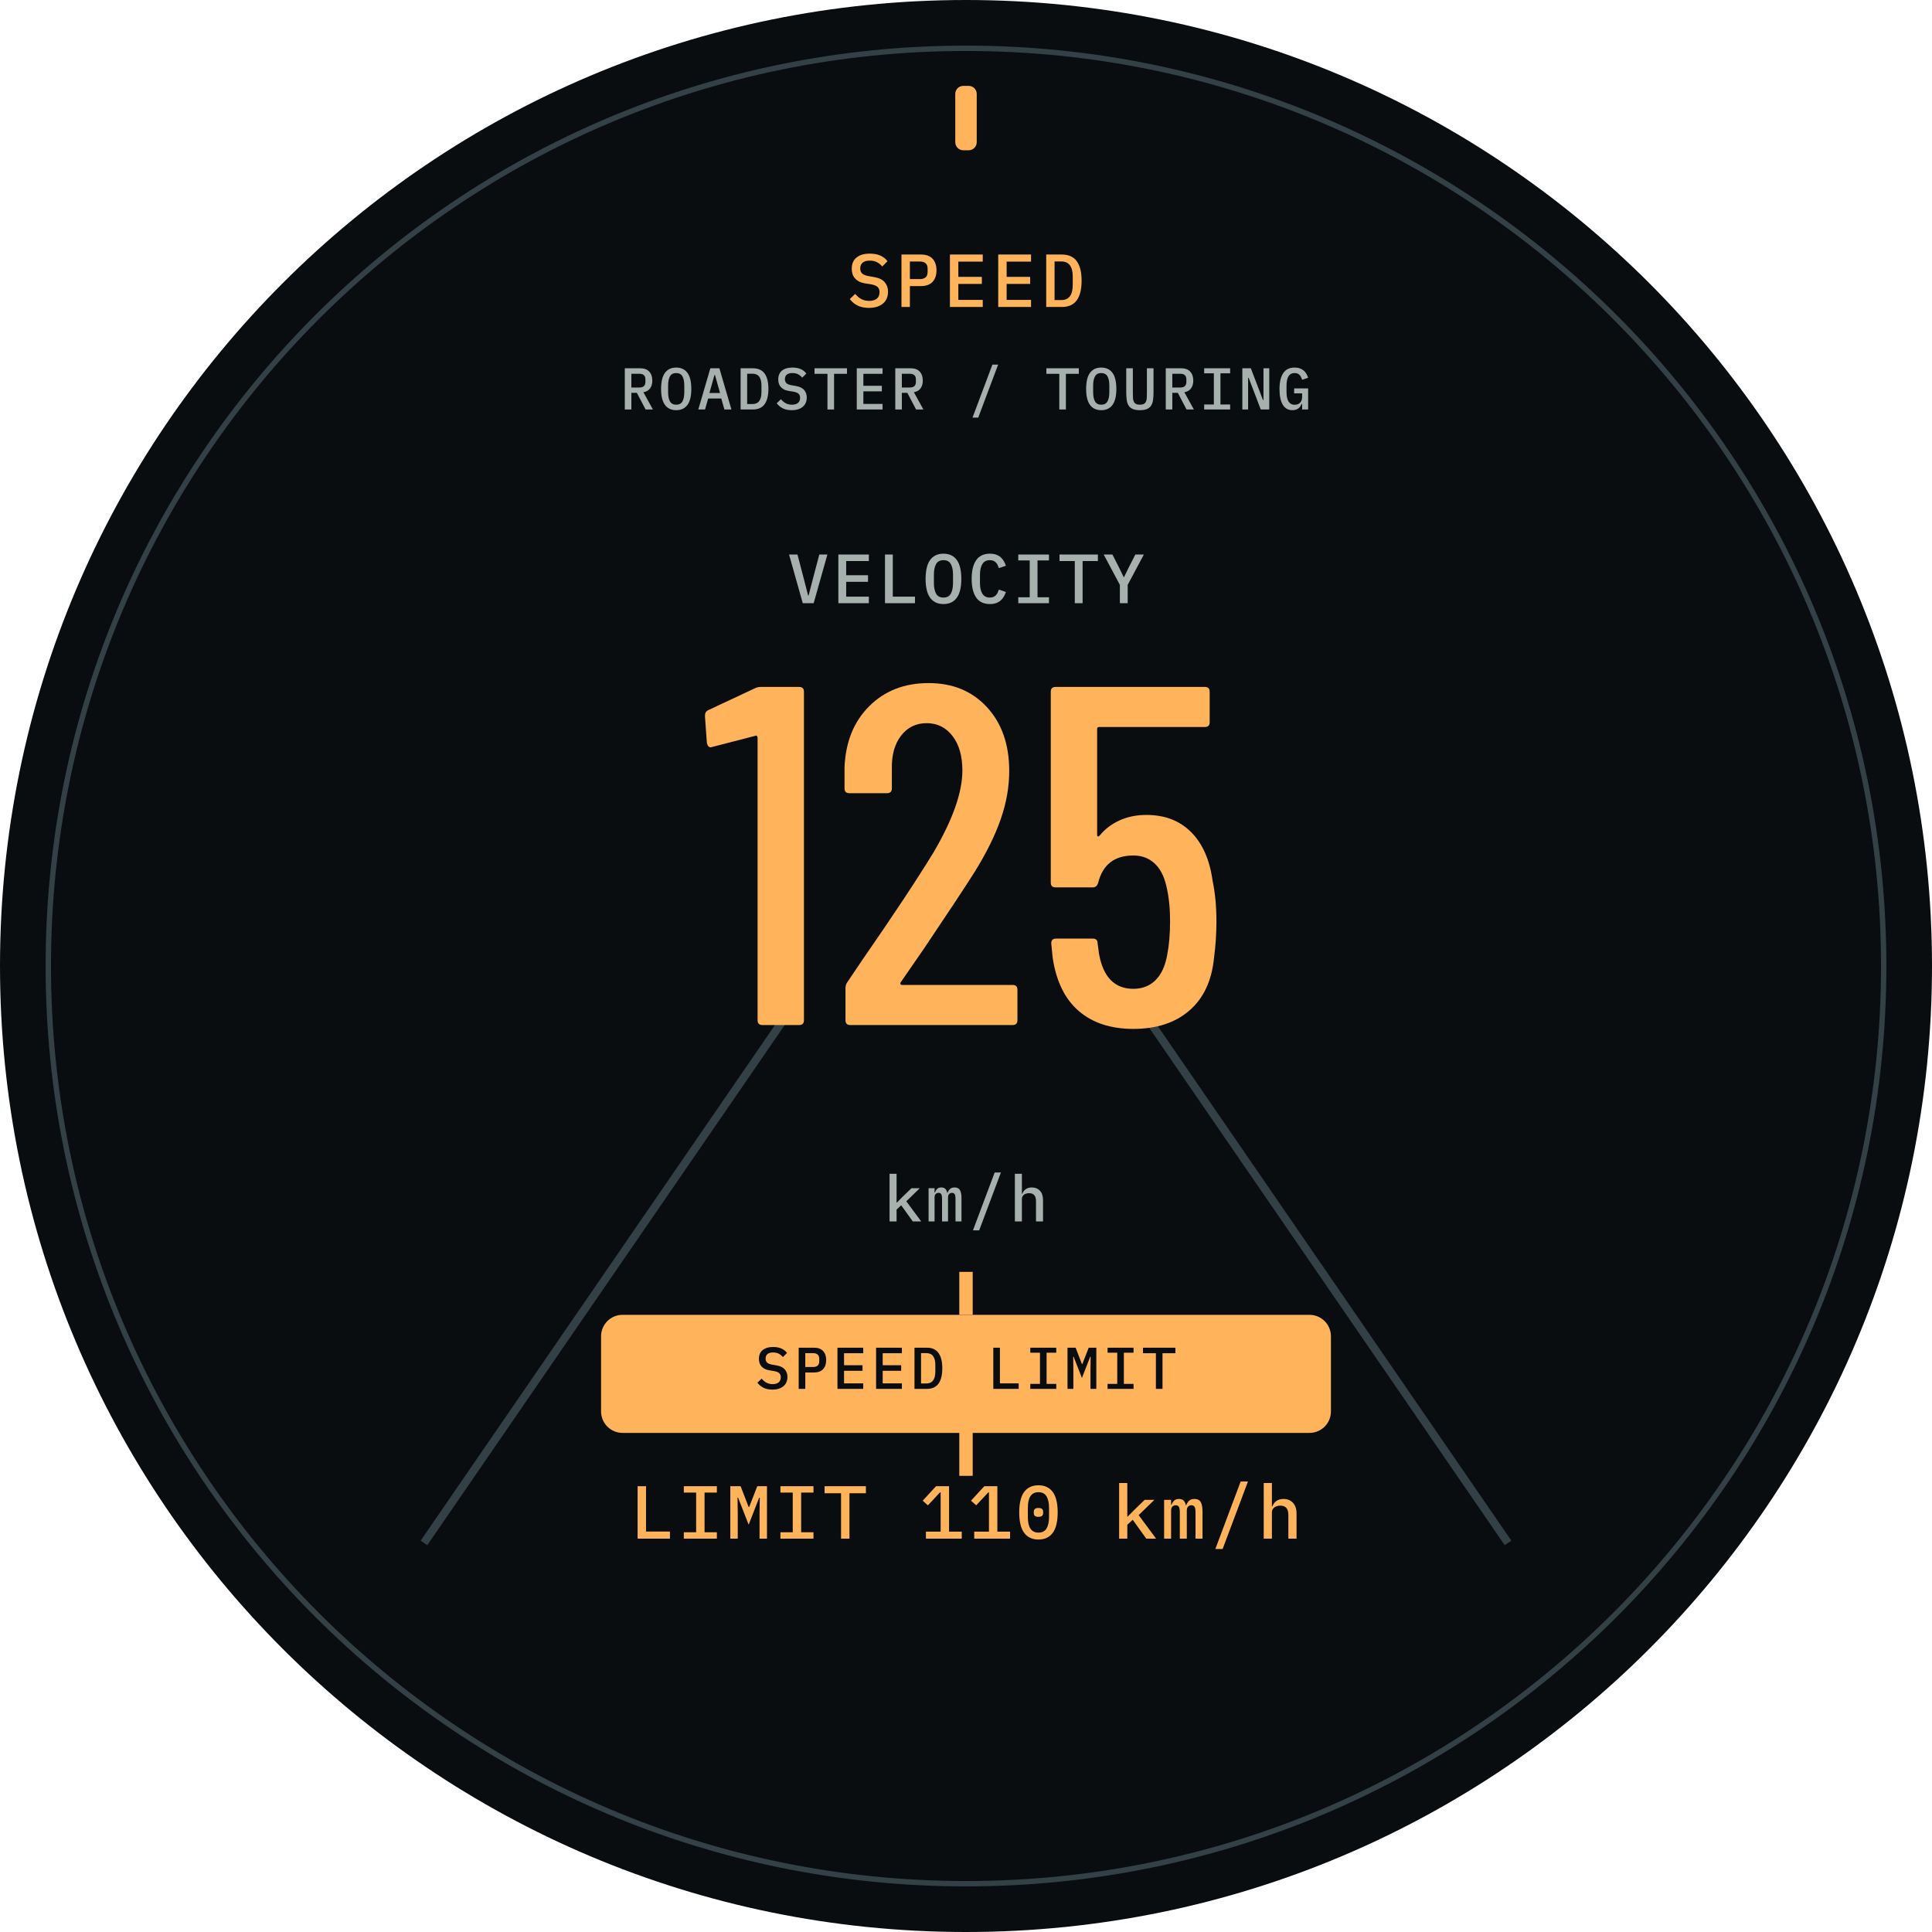
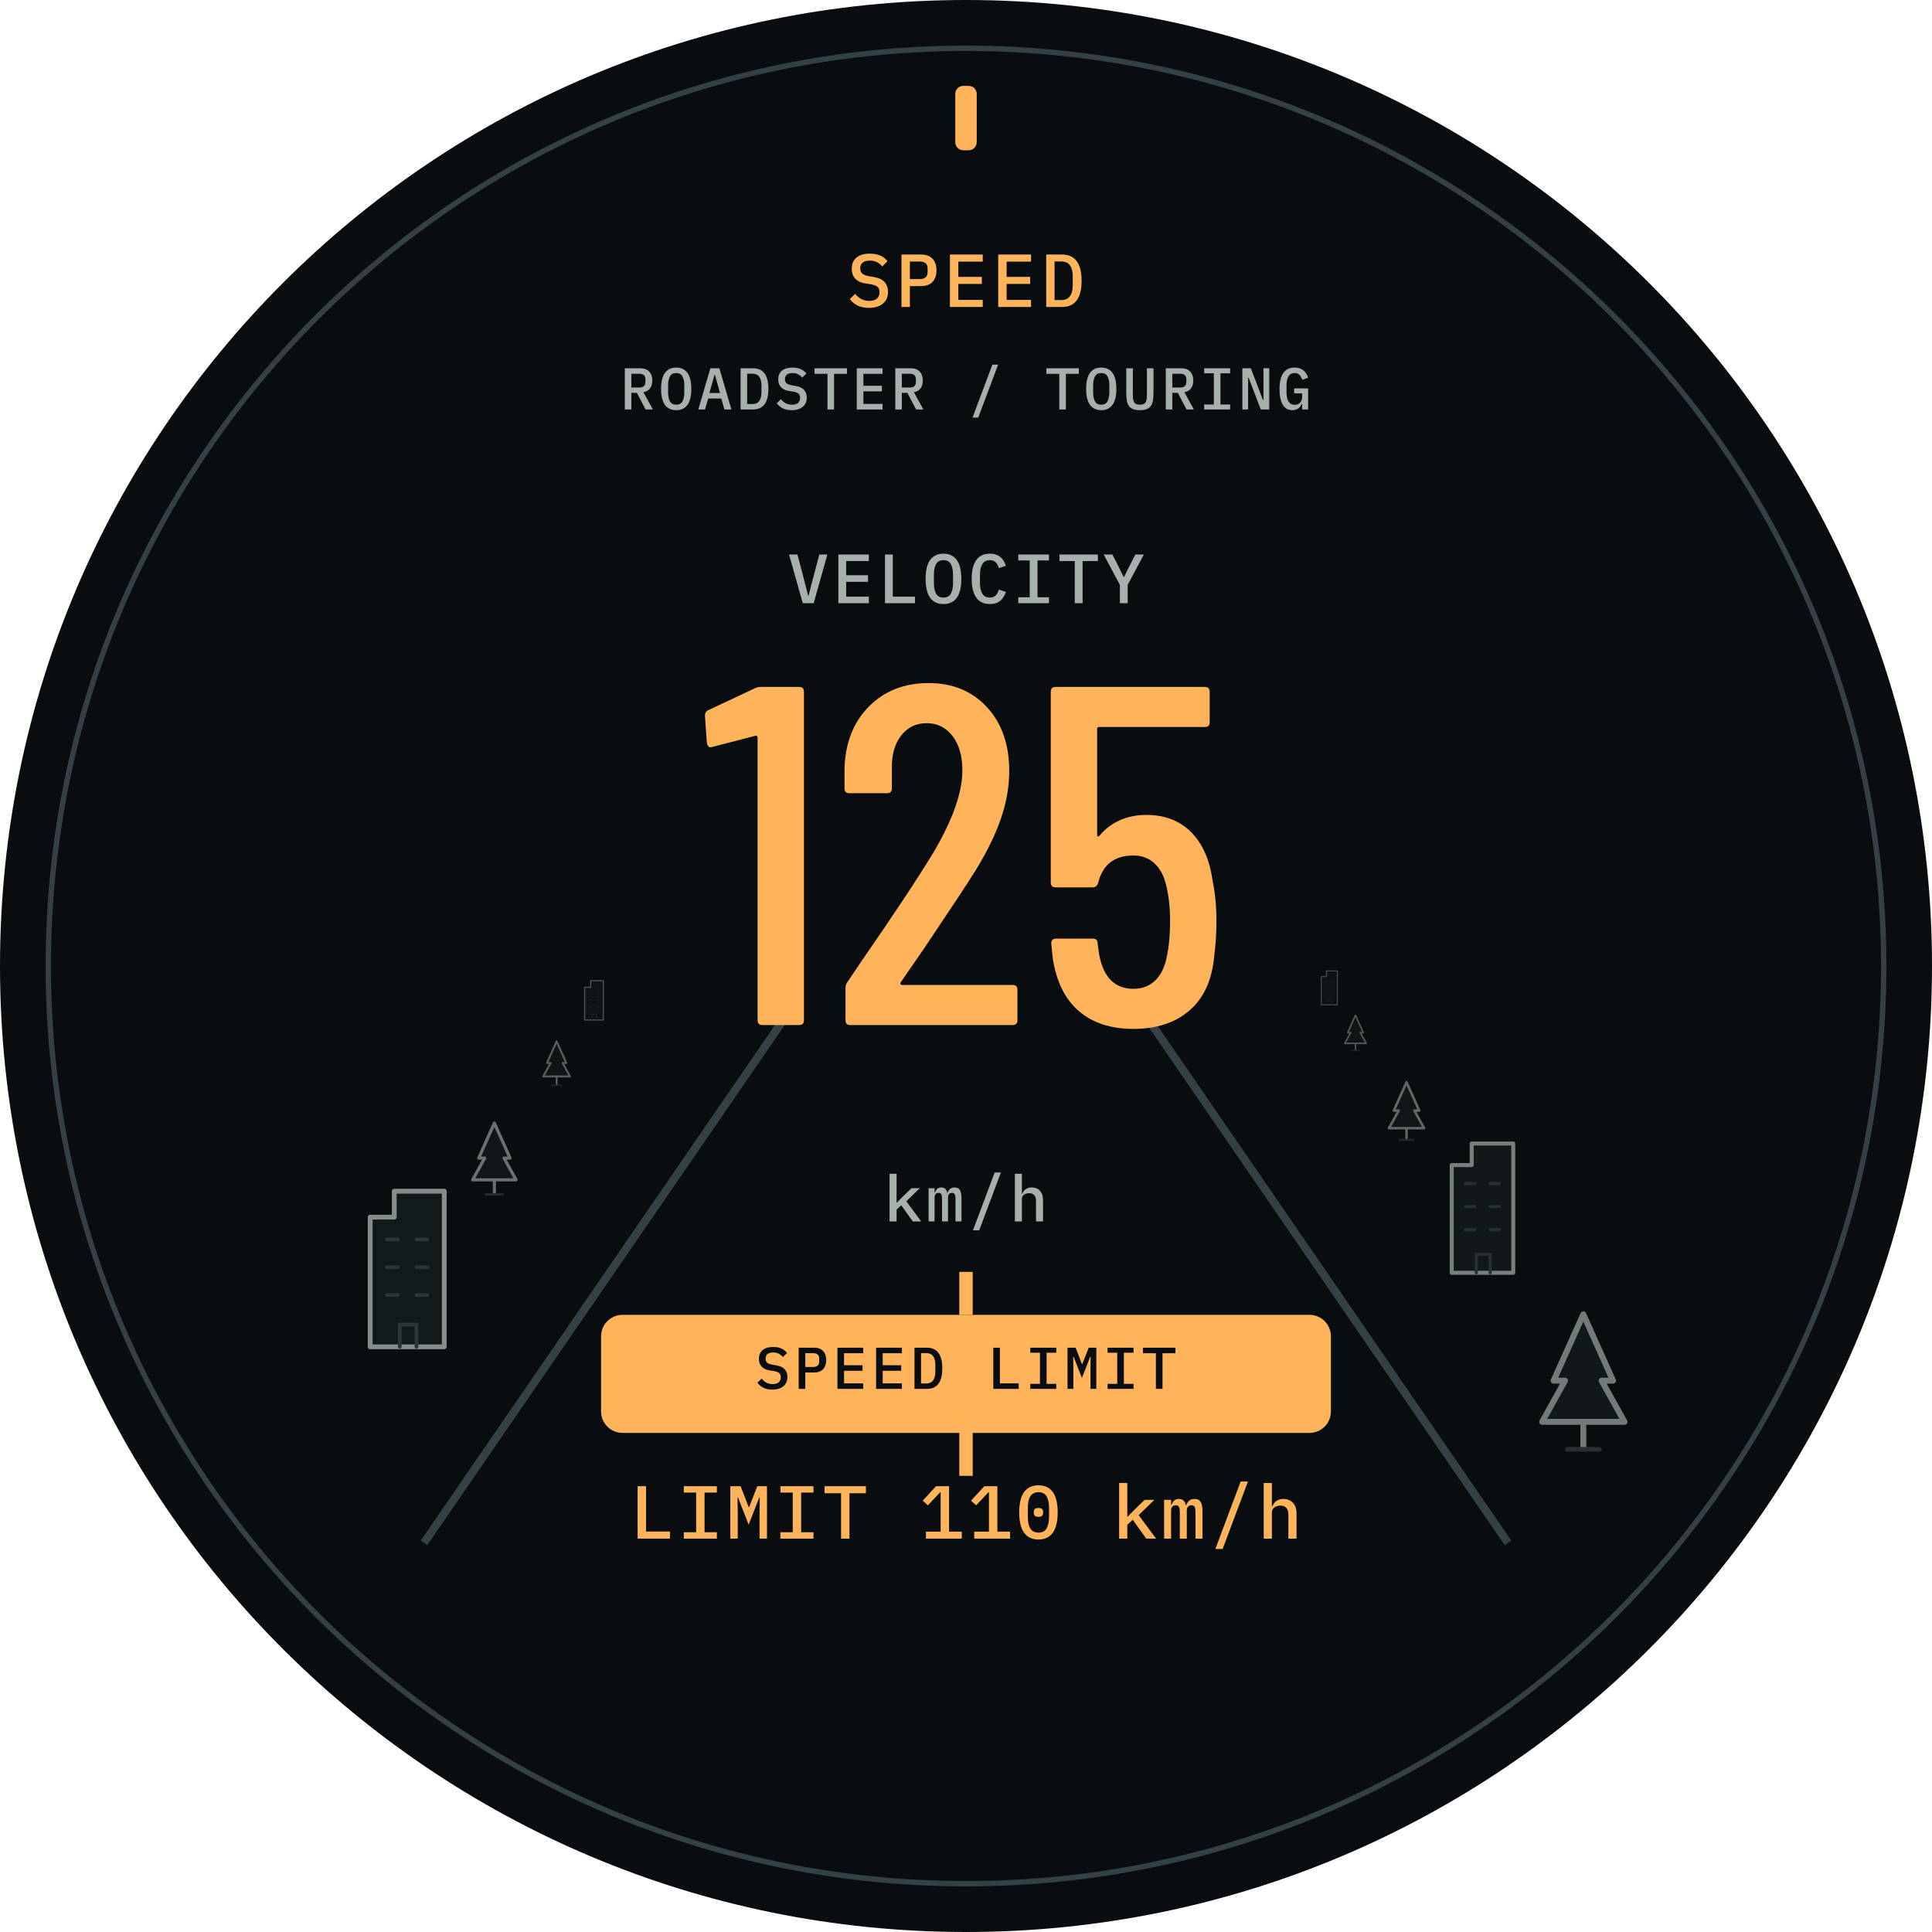
<svg xmlns="http://www.w3.org/2000/svg" width="720" height="720" viewBox="0 0 720 720" role="group" aria-label="车速 / 巡航">
  <defs>
    <clipPath id="round">
      <circle cx="360" cy="360" r="360" />
    </clipPath>
  </defs>
  <g clip-path="url(#round)">
    <circle cx="360" cy="360" r="360" fill="#090D0F" />
    <circle cx="360" cy="360" r="342" fill="none" stroke="#334046" stroke-width="2" />
    <rect x="356" y="32" width="8" height="24" rx="3" fill="#FFB35B" />
    <g aria-label="SPEED" fill="#FFB35B">
      <path d="M323.832 114.736Q321.284 114.736 319.548 113.84Q317.812 112.944 316.692 111.46L318.708 109.528Q319.828 110.872 321.088 111.502Q322.348 112.132 323.944 112.132Q325.792 112.132 326.786 111.292Q327.78 110.452 327.78 108.884Q327.78 107.624 327.052 106.938Q326.324 106.252 324.56 105.944L322.432 105.608Q321.032 105.384 320.08 104.866Q319.128 104.348 318.54 103.634Q317.952 102.92 317.686 102.038Q317.42 101.156 317.42 100.176Q317.42 97.404 319.212 95.962Q321.004 94.52 324.14 94.52Q326.464 94.52 328.102 95.262Q329.74 96.004 330.748 97.348L328.788 99.308Q327.976 98.328 326.87 97.726Q325.764 97.124 324.14 97.124Q322.404 97.124 321.494 97.866Q320.584 98.608 320.584 100.036Q320.584 101.24 321.298 101.926Q322.012 102.612 323.832 102.92L325.904 103.284Q328.536 103.76 329.74 105.202Q330.944 106.644 330.944 108.716Q330.944 110.06 330.482 111.18Q330.02 112.3 329.11 113.084Q328.2 113.868 326.87 114.302Q325.54 114.736 323.832 114.736Z" />
      <path d="M335.952 114.4V94.856H343.26Q346.06 94.856 347.53 96.424Q349.0 97.992 349.0 100.736Q349.0 103.48 347.53 105.048Q346.06 106.616 343.26 106.616H339.088V114.4ZM339.088 104.012H342.784Q345.696 104.012 345.696 101.324V100.12Q345.696 97.46 342.784 97.46H339.088Z" />
      <path d="M354.008 114.4V94.856H366.244V97.488H357.144V103.172H365.908V105.804H357.144V111.768H366.244V114.4Z" />
      <path d="M372.008 114.4V94.856H384.244V97.488H375.144V103.172H383.908V105.804H375.144V111.768H384.244V114.4Z" />
      <path d="M389.896 94.856H395.72Q399.472 94.856 401.278 97.348Q403.084 99.84 403.084 104.628Q403.084 109.416 401.278 111.908Q399.472 114.4 395.72 114.4H389.896ZM395.524 111.824Q397.68 111.824 398.73 110.382Q399.78 108.94 399.78 106.252V103.004Q399.78 100.316 398.73 98.874Q397.68 97.432 395.524 97.432H393.004V111.824Z" />
    </g>
    <g aria-label="ROADSTER / TOURING" fill="#A6B0AD">
      <path d="M235.29 152.6H232.848V137.244H238.59Q240.79 137.244 241.945 138.476Q243.1 139.708 243.1 141.864Q243.1 143.624 242.242 144.768Q241.384 145.912 239.778 146.176L243.32 152.6H240.592L237.336 146.396H235.29ZM238.238 144.416Q240.526 144.416 240.526 142.326V141.38Q240.526 139.29 238.238 139.29H235.29V144.416Z" />
      <path d="M252.0 152.864Q250.548 152.864 249.481 152.325Q248.414 151.786 247.721 150.774Q247.028 149.762 246.698 148.288Q246.368 146.814 246.368 144.922Q246.368 143.052 246.698 141.567Q247.028 140.082 247.721 139.07Q248.414 138.058 249.481 137.519Q250.548 136.98 252.0 136.98Q253.452 136.98 254.519 137.519Q255.586 138.058 256.279 139.07Q256.972 140.082 257.302 141.567Q257.632 143.052 257.632 144.922Q257.632 146.814 257.302 148.288Q256.972 149.762 256.279 150.774Q255.586 151.786 254.519 152.325Q253.452 152.864 252.0 152.864ZM252.0 150.818Q253.65 150.818 254.332 149.575Q255.014 148.332 255.014 146.198V143.624Q255.014 141.512 254.332 140.269Q253.65 139.026 252.0 139.026Q250.35 139.026 249.668 140.269Q248.986 141.512 248.986 143.624V146.22Q248.986 148.332 249.668 149.575Q250.35 150.818 252.0 150.818Z" />
      <path d="M269.964 152.6 268.798 148.508H263.914L262.748 152.6H260.24L264.728 137.244H268.094L272.582 152.6ZM266.444 139.73H266.268L264.376 146.462H268.336Z" />
      <path d="M276.004 137.244H280.58Q283.528 137.244 284.947 139.202Q286.366 141.16 286.366 144.922Q286.366 148.684 284.947 150.642Q283.528 152.6 280.58 152.6H276.004ZM280.426 150.576Q282.12 150.576 282.945 149.443Q283.77 148.31 283.77 146.198V143.646Q283.77 141.534 282.945 140.401Q282.12 139.268 280.426 139.268H278.446V150.576Z" />
      <path d="M295.068 152.864Q293.066 152.864 291.702 152.16Q290.338 151.456 289.458 150.29L291.042 148.772Q291.922 149.828 292.912 150.323Q293.902 150.818 295.156 150.818Q296.608 150.818 297.389 150.158Q298.17 149.498 298.17 148.266Q298.17 147.276 297.598 146.737Q297.026 146.198 295.64 145.956L293.968 145.692Q292.868 145.516 292.12 145.109Q291.372 144.702 290.91 144.141Q290.448 143.58 290.239 142.887Q290.03 142.194 290.03 141.424Q290.03 139.246 291.438 138.113Q292.846 136.98 295.31 136.98Q297.136 136.98 298.423 137.563Q299.71 138.146 300.502 139.202L298.962 140.742Q298.324 139.972 297.455 139.499Q296.586 139.026 295.31 139.026Q293.946 139.026 293.231 139.609Q292.516 140.192 292.516 141.314Q292.516 142.26 293.077 142.799Q293.638 143.338 295.068 143.58L296.696 143.866Q298.764 144.24 299.71 145.373Q300.656 146.506 300.656 148.134Q300.656 149.19 300.293 150.07Q299.93 150.95 299.215 151.566Q298.5 152.182 297.455 152.523Q296.41 152.864 295.068 152.864Z" />
      <path d="M310.832 139.312V152.6H308.368V139.312H303.55V137.244H315.65V139.312Z" />
      <path d="M319.292 152.6V137.244H328.906V139.312H321.756V143.778H328.642V145.846H321.756V150.532H328.906V152.6Z" />
      <path d="M336.09 152.6H333.648V137.244H339.39Q341.59 137.244 342.745 138.476Q343.9 139.708 343.9 141.864Q343.9 143.624 343.042 144.768Q342.184 145.912 340.578 146.176L344.12 152.6H341.392L338.136 146.396H336.09ZM339.038 144.416Q341.326 144.416 341.326 142.326V141.38Q341.326 139.29 339.038 139.29H336.09V144.416Z" />
      <path d="M362.426 155.636 369.84 135.88H371.974L364.56 155.636Z" />
      <path d="M397.232 139.312V152.6H394.768V139.312H389.95V137.244H402.05V139.312Z" />
      <path d="M410.4 152.864Q408.948 152.864 407.881 152.325Q406.814 151.786 406.121 150.774Q405.428 149.762 405.098 148.288Q404.768 146.814 404.768 144.922Q404.768 143.052 405.098 141.567Q405.428 140.082 406.121 139.07Q406.814 138.058 407.881 137.519Q408.948 136.98 410.4 136.98Q411.852 136.98 412.919 137.519Q413.986 138.058 414.679 139.07Q415.372 140.082 415.702 141.567Q416.032 143.052 416.032 144.922Q416.032 146.814 415.702 148.288Q415.372 149.762 414.679 150.774Q413.986 151.786 412.919 152.325Q411.852 152.864 410.4 152.864ZM410.4 150.818Q412.05 150.818 412.732 149.575Q413.414 148.332 413.414 146.198V143.624Q413.414 141.512 412.732 140.269Q412.05 139.026 410.4 139.026Q408.75 139.026 408.068 140.269Q407.386 141.512 407.386 143.624V146.22Q407.386 148.332 408.068 149.575Q408.75 150.818 410.4 150.818Z" />
      <path d="M422.182 137.244V146.682Q422.182 147.628 422.237 148.398Q422.292 149.168 422.556 149.707Q422.82 150.246 423.348 150.532Q423.876 150.818 424.8 150.818Q425.724 150.818 426.252 150.532Q426.78 150.246 427.044 149.707Q427.308 149.168 427.363 148.398Q427.418 147.628 427.418 146.682V137.244H429.882V146.242Q429.882 147.892 429.695 149.135Q429.508 150.378 428.958 151.203Q428.408 152.028 427.407 152.446Q426.406 152.864 424.8 152.864Q423.194 152.864 422.193 152.446Q421.192 152.028 420.642 151.203Q420.092 150.378 419.905 149.135Q419.718 147.892 419.718 146.242V137.244Z" />
      <path d="M436.89 152.6H434.448V137.244H440.19Q442.39 137.244 443.545 138.476Q444.7 139.708 444.7 141.864Q444.7 143.624 443.842 144.768Q442.984 145.912 441.378 146.176L444.92 152.6H442.192L438.936 146.396H436.89ZM439.838 144.416Q442.126 144.416 442.126 142.326V141.38Q442.126 139.29 439.838 139.29H436.89V144.416Z" />
      <path d="M448.76 152.6V150.73H452.368V139.114H448.76V137.244H458.44V139.114H454.832V150.73H458.44V152.6Z" />
      <path d="M465.338 140.786H465.14V152.6H462.984V137.244H466.152L470.662 149.058H470.86V137.244H473.016V152.6H469.848Z" />
      <path d="M485.26 150.488H485.106Q484.908 150.95 484.633 151.379Q484.358 151.808 483.951 152.138Q483.544 152.468 482.972 152.666Q482.4 152.864 481.652 152.864Q479.254 152.864 478.044 150.818Q476.834 148.772 476.834 145.032Q476.834 141.116 478.22 139.048Q479.606 136.98 482.466 136.98Q483.588 136.98 484.435 137.288Q485.282 137.596 485.876 138.113Q486.47 138.63 486.866 139.323Q487.262 140.016 487.504 140.786L485.282 141.534Q485.106 141.028 484.886 140.577Q484.666 140.126 484.347 139.774Q484.028 139.422 483.577 139.224Q483.126 139.026 482.488 139.026Q480.882 139.026 480.167 140.269Q479.452 141.512 479.452 143.624V146.066Q479.452 147.122 479.606 148.002Q479.76 148.882 480.123 149.509Q480.486 150.136 481.069 150.488Q481.652 150.84 482.488 150.84Q483.83 150.84 484.545 150.037Q485.26 149.234 485.26 147.98V146.594H482.29V144.746H487.504V152.6H485.26Z" />
+     </g>
+     <g class="roadside-scene" data-road-speed="125" data-road-frequency="1.157" data-road-state="moving" aria-hidden="true" pointer-events="none">
+       <defs>
+         <clipPath id="roadside-clip">
+           <circle cx="360" cy="360" r="330" />
+         </clipPath>
+       </defs>
+       <g clip-path="url(#roadside-clip)">
+         <g class="roadside-object" data-road-side="-1" data-road-slot="0" data-road-kind="tree" transform="translate(226.00 372.00) scale(0.14)" opacity="0.000">
+           <path d="M0 0V-12M-18-12H18L8-30H13L0-59L-13-30H-8Z" fill="#151C1F" stroke="#A6B0AD" stroke-width="2.6" stroke-linejoin="round" />
+           <path d="M-7 0H7" fill="none" stroke="#334046" stroke-width="2" stroke-linecap="round" />
+         </g>
+         <g class="roadside-object" data-road-side="-1" data-road-slot="1" data-road-kind="building" transform="translate(221.36 380.12) scale(0.1744)" opacity="0.424">
+           <path d="M-20 0V-70H-7V-84H20V0Z" fill="#151C1F" stroke="#A6B0AD" stroke-width="2.6" stroke-linejoin="round" />
+           <path d="M-11-58H-5M5-58H11M-11-43H-5M5-43H11M-11-28H-5M5-28H11M-4 0V-12H5V0" fill="none" stroke="#334046" stroke-width="2" stroke-linecap="round" />
+         </g>
+         <g class="roadside-object" data-road-side="-1" data-road-slot="2" data-road-kind="tree" transform="translate(207.44 404.48) scale(0.2776)" opacity="0.496">
+           <path d="M0 0V-12M-18-12H18L8-30H13L0-59L-13-30H-8Z" fill="#151C1F" stroke="#A6B0AD" stroke-width="2.6" stroke-linejoin="round" />
+           <path d="M-7 0H7" fill="none" stroke="#334046" stroke-width="2" stroke-linecap="round" />
+         </g>
+         <g class="roadside-object" data-road-side="-1" data-road-slot="3" data-road-kind="tree" transform="translate(184.24 445.08) scale(0.4496)" opacity="0.616">
+           <path d="M0 0V-12M-18-12H18L8-30H13L0-59L-13-30H-8Z" fill="#151C1F" stroke="#A6B0AD" stroke-width="2.6" stroke-linejoin="round" />
+           <path d="M-7 0H7" fill="none" stroke="#334046" stroke-width="2" stroke-linecap="round" />
+         </g>
+         <g class="roadside-object" data-road-side="-1" data-road-slot="4" data-road-kind="building" transform="translate(151.76 501.92) scale(0.6904)" opacity="0.784">
+           <path d="M-20 0V-70H-7V-84H20V0Z" fill="#151C1F" stroke="#A6B0AD" stroke-width="2.6" stroke-linejoin="round" />
+           <path d="M-11-58H-5M5-58H11M-11-43H-5M5-43H11M-11-28H-5M5-28H11M-4 0V-12H5V0" fill="none" stroke="#334046" stroke-width="2" stroke-linecap="round" />
+         </g>
+         <g class="roadside-object" data-road-side="1" data-road-slot="0" data-road-kind="building" transform="translate(495.40 374.46) scale(0.1504)" opacity="0.373">
+           <path d="M-20 0V-70H-7V-84H20V0Z" fill="#151C1F" stroke="#A6B0AD" stroke-width="2.6" stroke-linejoin="round" />
+           <path d="M-11-58H-5M5-58H11M-11-43H-5M5-43H11M-11-28H-5M5-28H11M-4 0V-12H5V0" fill="none" stroke="#334046" stroke-width="2" stroke-linecap="round" />
+         </g>
+         <g class="roadside-object" data-road-side="1" data-road-slot="1" data-road-kind="tree" transform="translate(505.15 391.51) scale(0.2226)" opacity="0.458">
+           <path d="M0 0V-12M-18-12H18L8-30H13L0-59L-13-30H-8Z" fill="#151C1F" stroke="#A6B0AD" stroke-width="2.6" stroke-linejoin="round" />
+           <path d="M-7 0H7" fill="none" stroke="#334046" stroke-width="2" stroke-linecap="round" />
+         </g>
+         <g class="roadside-object" data-road-side="1" data-road-slot="2" data-road-kind="tree" transform="translate(524.17 424.80) scale(0.3637)" opacity="0.556">
+           <path d="M0 0V-12M-18-12H18L8-30H13L0-59L-13-30H-8Z" fill="#151C1F" stroke="#A6B0AD" stroke-width="2.6" stroke-linejoin="round" />
+           <path d="M-7 0H7" fill="none" stroke="#334046" stroke-width="2" stroke-linecap="round" />
+         </g>
+         <g class="roadside-object" data-road-side="1" data-road-slot="3" data-road-kind="building" transform="translate(552.48 474.33) scale(0.5735)" opacity="0.702">
+           <path d="M-20 0V-70H-7V-84H20V0Z" fill="#151C1F" stroke="#A6B0AD" stroke-width="2.6" stroke-linejoin="round" />
+           <path d="M-11-58H-5M5-58H11M-11-43H-5M5-43H11M-11-28H-5M5-28H11M-4 0V-12H5V0" fill="none" stroke="#334046" stroke-width="2" stroke-linecap="round" />
+         </g>
+         <g class="roadside-object" data-road-side="1" data-road-slot="4" data-road-kind="tree" transform="translate(590.06 540.10) scale(0.8522)" opacity="0.673">
+           <path d="M0 0V-12M-18-12H18L8-30H13L0-59L-13-30H-8Z" fill="#151C1F" stroke="#A6B0AD" stroke-width="2.6" stroke-linejoin="round" />
+           <path d="M-7 0H7" fill="none" stroke="#334046" stroke-width="2" stroke-linecap="round" />
+         </g>
+       </g>
    </g>
    <path d="M158 575L292 380M562 575L428 380" fill="none" stroke="#334046" stroke-width="3" />
    <path d="M360 550V524M360 490V474" fill="none" stroke="#FFB35B" stroke-width="5" />
    <g data-field="speed" data-state="alert" data-severity="advisory" aria-label="SPEED LIMIT">
      <g aria-label="VELOCITY" fill="#A6B0AD">
        <path d="M299.172 224.8 294.05 206.652H297.196L299.588 215.804L301.174 221.966H301.33L302.916 215.804L305.334 206.652H308.35L303.228 224.8Z" />
        <path d="M312.436 224.8V206.652H323.798V209.096H315.348V214.374H323.486V216.818H315.348V222.356H323.798V224.8Z" />
        <path d="M329.808 224.8V206.652H332.72V222.356H340.988V224.8Z" />
        <path d="M351.6 225.112Q349.884 225.112 348.623 224.475Q347.362 223.838 346.543 222.642Q345.724 221.446 345.334 219.704Q344.944 217.962 344.944 215.726Q344.944 213.516 345.334 211.761Q345.724 210.006 346.543 208.81Q347.362 207.614 348.623 206.977Q349.884 206.34 351.6 206.34Q353.316 206.34 354.577 206.977Q355.838 207.614 356.657 208.81Q357.476 210.006 357.866 211.761Q358.256 213.516 358.256 215.726Q358.256 217.962 357.866 219.704Q357.476 221.446 356.657 222.642Q355.838 223.838 354.577 224.475Q353.316 225.112 351.6 225.112ZM351.6 222.694Q353.55 222.694 354.356 221.225Q355.162 219.756 355.162 217.234V214.192Q355.162 211.696 354.356 210.227Q353.55 208.758 351.6 208.758Q349.65 208.758 348.844 210.227Q348.038 211.696 348.038 214.192V217.26Q348.038 219.756 348.844 221.225Q349.65 222.694 351.6 222.694Z" />
        <path d="M368.92 225.112Q365.462 225.112 363.785 222.668Q362.108 220.224 362.108 215.726Q362.108 211.228 363.785 208.784Q365.462 206.34 368.92 206.34Q370.246 206.34 371.221 206.691Q372.196 207.042 372.898 207.653Q373.6 208.264 374.081 209.083Q374.562 209.902 374.874 210.838L372.248 211.722Q372.04 211.098 371.78 210.552Q371.52 210.006 371.13 209.616Q370.74 209.226 370.207 208.992Q369.674 208.758 368.894 208.758Q366.97 208.758 366.086 210.227Q365.202 211.696 365.202 214.192V217.26Q365.202 219.756 366.086 221.225Q366.97 222.694 368.894 222.694Q369.674 222.694 370.207 222.46Q370.74 222.226 371.13 221.836Q371.52 221.446 371.78 220.9Q372.04 220.354 372.248 219.73L374.874 220.614Q374.562 221.55 374.081 222.369Q373.6 223.188 372.898 223.799Q372.196 224.41 371.221 224.761Q370.246 225.112 368.92 225.112Z" />
        <path d="M379.48 224.8V222.59H383.744V208.862H379.48V206.652H390.92V208.862H386.656V222.59H390.92V224.8Z" />
        <path d="M403.456 209.096V224.8H400.544V209.096H394.85V206.652H409.15V209.096Z" />
        <path d="M417.344 224.8V217.962L411.312 206.652H414.562L416.876 211.176L418.748 215.05H418.904L420.802 211.176L423.116 206.652H426.288L420.256 217.962V224.8Z" />
      </g>
      <g aria-label="125" fill="#FFB35B">
        <path d="M283.41 256.0H297.81Q299.61 256.0 299.61 257.8V380.2Q299.61 382.0 297.81 382.0H284.13Q282.33 382.0 282.33 380.2V274.9Q282.33 274.54 282.06 274.27Q281.79 274.0 281.61 274.18L265.59 278.32L264.87 278.5Q263.79 278.5 263.43 276.88L262.71 266.8Q262.71 265.18 263.97 264.64L281.25 256.54Q282.33 256.0 283.41 256.0Z" />
        <path d="M336.15 367.06H377.37Q379.17 367.06 379.17 368.86V380.2Q379.17 382.0 377.37 382.0H316.89Q315.09 382.0 315.09 380.2V368.32Q315.09 366.88 315.81 365.98L321.39 357.7Q338.49 333.04 347.85 317.74Q358.65 299.38 358.65 287.14Q358.65 279.04 354.96 274.27Q351.27 269.5 345.33 269.5Q339.39 269.5 335.79 274.18Q332.19 278.86 332.37 286.6V293.8Q332.37 295.6 330.57 295.6H316.53Q314.73 295.6 314.73 293.8V286.06Q315.27 271.84 323.91 263.2Q332.55 254.56 346.05 254.56Q359.55 254.56 367.83 263.56Q376.11 272.56 376.11 287.32Q376.11 296.14 372.96 305.23Q369.81 314.32 363.33 324.76Q358.83 331.96 344.43 353.38L335.61 366.16Q335.43 366.52 335.61 366.79Q335.79 367.06 336.15 367.06Z" />
        <path d="M453.33 343.3Q453.33 350.14 452.43 356.98Q451.17 369.76 443.25 376.6Q435.33 383.44 422.37 383.44Q409.77 383.44 402.03 376.78Q394.29 370.12 392.31 356.98L391.77 351.58Q391.77 349.78 393.57 349.78H407.25Q409.05 349.78 409.05 351.58L409.59 355.54Q411.93 368.5 422.37 368.5Q427.41 368.5 430.65 365.26Q433.89 362.02 434.97 355.9Q436.05 350.5 436.05 343.3Q436.05 335.74 434.61 329.98Q433.35 324.58 430.2 321.7Q427.05 318.82 422.37 318.82Q411.75 318.82 409.23 329.08Q408.69 330.7 407.25 330.7H393.39Q391.59 330.7 391.59 328.9V257.8Q391.59 256.0 393.39 256.0H449.01Q450.81 256.0 450.81 257.8V269.14Q450.81 270.94 449.01 270.94H409.59Q408.87 270.94 408.87 271.66V311.26Q408.87 311.62 409.14 311.71Q409.41 311.8 409.77 311.44Q412.65 307.84 417.15 305.77Q421.65 303.7 427.23 303.7Q437.49 303.7 443.88 310.09Q450.27 316.48 451.89 328.18Q453.33 335.02 453.33 343.3Z" />
      </g>
      <g aria-label="km/h" fill="#A6B0AD">
        <path d="M331.512 437.44H334.128V448.168H334.248L336.192 446.176L339.672 442.816H342.768L337.752 447.688L343.32 455.2H340.176L335.856 449.176L334.128 450.784V455.2H331.512Z" />
        <path d="M346.056 455.2V442.816H348.288V444.424H348.408Q348.696 443.632 349.236 443.08Q349.776 442.528 350.784 442.528Q351.768 442.528 352.308 443.068Q352.848 443.608 352.992 444.544H353.088Q353.424 443.704 354.024 443.116Q354.624 442.528 355.752 442.528Q357.192 442.528 357.756 443.536Q358.32 444.544 358.32 446.488V455.2H356.088V446.824Q356.088 445.528 355.776 445.036Q355.464 444.544 354.768 444.544Q354.144 444.544 353.724 444.964Q353.304 445.384 353.304 446.224V455.2H351.072V446.824Q351.072 445.528 350.772 445.036Q350.472 444.544 349.776 444.544Q349.128 444.544 348.708 444.964Q348.288 445.384 348.288 446.224V455.2Z" />
        <path d="M362.592 458.512 370.68 436.96H373.008L364.92 458.512Z" />
        <path d="M378.216 437.44H380.832V444.928H380.952Q381.144 444.448 381.444 444.004Q381.744 443.56 382.176 443.236Q382.608 442.912 383.184 442.72Q383.76 442.528 384.528 442.528Q386.4 442.528 387.552 443.752Q388.704 444.976 388.704 447.232V455.2H386.088V447.616Q386.088 444.664 383.52 444.664Q383.016 444.664 382.536 444.796Q382.056 444.928 381.672 445.192Q381.288 445.456 381.06 445.864Q380.832 446.272 380.832 446.8V455.2H378.216Z" />
      </g>
    </g>
    <rect x="224" y="490" width="272" height="44" rx="8" fill="#FFB35B" />
    <g aria-label="SPEED LIMIT" fill="#090D0F">
      <path d="M287.868 517.864Q285.866 517.864 284.502 517.16Q283.138 516.456 282.258 515.29L283.842 513.772Q284.722 514.828 285.712 515.323Q286.702 515.818 287.956 515.818Q289.408 515.818 290.189 515.158Q290.97 514.498 290.97 513.266Q290.97 512.276 290.398 511.737Q289.826 511.198 288.44 510.956L286.768 510.692Q285.668 510.516 284.92 510.109Q284.172 509.702 283.71 509.141Q283.248 508.58 283.039 507.887Q282.83 507.194 282.83 506.424Q282.83 504.246 284.238 503.113Q285.646 501.98 288.11 501.98Q289.936 501.98 291.223 502.563Q292.51 503.146 293.302 504.202L291.762 505.742Q291.124 504.972 290.255 504.499Q289.386 504.026 288.11 504.026Q286.746 504.026 286.031 504.609Q285.316 505.192 285.316 506.314Q285.316 507.26 285.877 507.799Q286.438 508.338 287.868 508.58L289.496 508.866Q291.564 509.24 292.51 510.373Q293.456 511.506 293.456 513.134Q293.456 514.19 293.093 515.07Q292.73 515.95 292.015 516.566Q291.3 517.182 290.255 517.523Q289.21 517.864 287.868 517.864Z" />
      <path d="M297.648 517.6V502.244H303.39Q305.59 502.244 306.745 503.476Q307.9 504.708 307.9 506.864Q307.9 509.02 306.745 510.252Q305.59 511.484 303.39 511.484H300.112V517.6ZM300.112 509.438H303.016Q305.304 509.438 305.304 507.326V506.38Q305.304 504.29 303.016 504.29H300.112Z" />
      <path d="M312.092 517.6V502.244H321.706V504.312H314.556V508.778H321.442V510.846H314.556V515.532H321.706V517.6Z" />
      <path d="M326.492 517.6V502.244H336.106V504.312H328.956V508.778H335.842V510.846H328.956V515.532H336.106V517.6Z" />
      <path d="M340.804 502.244H345.38Q348.328 502.244 349.747 504.202Q351.166 506.16 351.166 509.922Q351.166 513.684 349.747 515.642Q348.328 517.6 345.38 517.6H340.804ZM345.226 515.576Q346.92 515.576 347.745 514.443Q348.57 513.31 348.57 511.198V508.646Q348.57 506.534 347.745 505.401Q346.92 504.268 345.226 504.268H343.246V515.576Z" />
      <path d="M370.176 517.6V502.244H372.64V515.532H379.636V517.6Z" />
      <path d="M383.96 517.6V515.73H387.568V504.114H383.96V502.244H393.64V504.114H390.032V515.73H393.64V517.6Z" />
      <path d="M406.39 510.252 406.456 505.632H406.28L403.2 513.53L400.12 505.632H399.944L400.01 510.252V517.6H397.832V502.244H400.846L403.2 508.338H403.354L405.73 502.244H408.568V517.6H406.39Z" />
      <path d="M412.76 517.6V515.73H416.368V504.114H412.76V502.244H422.44V504.114H418.832V515.73H422.44V517.6Z" />
      <path d="M433.232 504.312V517.6H430.768V504.312H425.95V502.244H438.05V504.312Z" />
    </g>
    <g aria-label="LIMIT 110 km/h" fill="#FFB35B">
      <path d="M237.624 573.4V553.856H240.76V570.768H249.664V573.4Z" />
      <path d="M254.84 573.4V571.02H259.432V556.236H254.84V553.856H267.16V556.236H262.568V571.02H267.16V573.4Z" />
      <path d="M283.06 564.048 283.144 558.168H282.92L279.0 568.22L275.08 558.168H274.856L274.94 564.048V573.4H272.168V553.856H276.004L279.0 561.612H279.196L282.22 553.856H285.832V573.4H283.06Z" />
      <path d="M290.84 573.4V571.02H295.432V556.236H290.84V553.856H303.16V556.236H298.568V571.02H303.16V573.4Z" />
      <path d="M316.568 556.488V573.4H313.432V556.488H307.3V553.856H322.7V556.488Z" />
      <path d="M345.064 573.4V570.796H350.552V556.152H350.328L345.792 560.996L343.86 559.26L348.844 553.856H353.688V570.796H358.42V573.4Z" />
      <path d="M363.064 573.4V570.796H368.552V556.152H368.328L363.792 560.996L361.86 559.26L366.844 553.856H371.688V570.796H376.42V573.4Z" />
      <path d="M387.0 573.736Q385.152 573.736 383.794 573.05Q382.436 572.364 381.554 571.076Q380.672 569.788 380.252 567.912Q379.832 566.036 379.832 563.628Q379.832 561.248 380.252 559.358Q380.672 557.468 381.554 556.18Q382.436 554.892 383.794 554.206Q385.152 553.52 387.0 553.52Q388.848 553.52 390.206 554.206Q391.564 554.892 392.446 556.18Q393.328 557.468 393.748 559.358Q394.168 561.248 394.168 563.628Q394.168 566.036 393.748 567.912Q393.328 569.788 392.446 571.076Q391.564 572.364 390.206 573.05Q388.848 573.736 387.0 573.736ZM387.0 571.16Q389.128 571.16 390.038 569.578Q390.948 567.996 390.948 565.308V561.948Q390.948 559.26 390.038 557.678Q389.128 556.096 387.0 556.096Q385.936 556.096 385.18 556.502Q384.424 556.908 383.948 557.678Q383.472 558.448 383.262 559.526Q383.052 560.604 383.052 561.948V565.308Q383.052 566.652 383.262 567.73Q383.472 568.808 383.948 569.578Q384.424 570.348 385.18 570.754Q385.936 571.16 387.0 571.16ZM387.0 565.28Q386.02 565.28 385.642 564.888Q385.264 564.496 385.264 563.936V563.32Q385.264 562.76 385.642 562.368Q386.02 561.976 387.0 561.976Q387.98 561.976 388.358 562.368Q388.736 562.76 388.736 563.32V563.936Q388.736 564.496 388.358 564.888Q387.98 565.28 387.0 565.28Z" />
      <path d="M417.064 552.68H420.116V565.196H420.256L422.524 562.872L426.584 558.952H430.196L424.344 564.636L430.84 573.4H427.172L422.132 566.372L420.116 568.248V573.4H417.064Z" />
      <path d="M433.832 573.4V558.952H436.436V560.828H436.576Q436.912 559.904 437.542 559.26Q438.172 558.616 439.348 558.616Q440.496 558.616 441.126 559.246Q441.756 559.876 441.924 560.968H442.036Q442.428 559.988 443.128 559.302Q443.828 558.616 445.144 558.616Q446.824 558.616 447.482 559.792Q448.14 560.968 448.14 563.236V573.4H445.536V563.628Q445.536 562.116 445.172 561.542Q444.808 560.968 443.996 560.968Q443.268 560.968 442.778 561.458Q442.288 561.948 442.288 562.928V573.4H439.684V563.628Q439.684 562.116 439.334 561.542Q438.984 560.968 438.172 560.968Q437.416 560.968 436.926 561.458Q436.436 561.948 436.436 562.928V573.4Z" />
      <path d="M452.924 577.264 462.36 552.12H465.076L455.64 577.264Z" />
      <path d="M470.952 552.68H474.004V561.416H474.144Q474.368 560.856 474.718 560.338Q475.068 559.82 475.572 559.442Q476.076 559.064 476.748 558.84Q477.42 558.616 478.316 558.616Q480.5 558.616 481.844 560.044Q483.188 561.472 483.188 564.104V573.4H480.136V564.552Q480.136 561.108 477.14 561.108Q476.552 561.108 475.992 561.262Q475.432 561.416 474.984 561.724Q474.536 562.032 474.27 562.508Q474.004 562.984 474.004 563.6V573.4H470.952Z" />
    </g>
  </g>
</svg>
